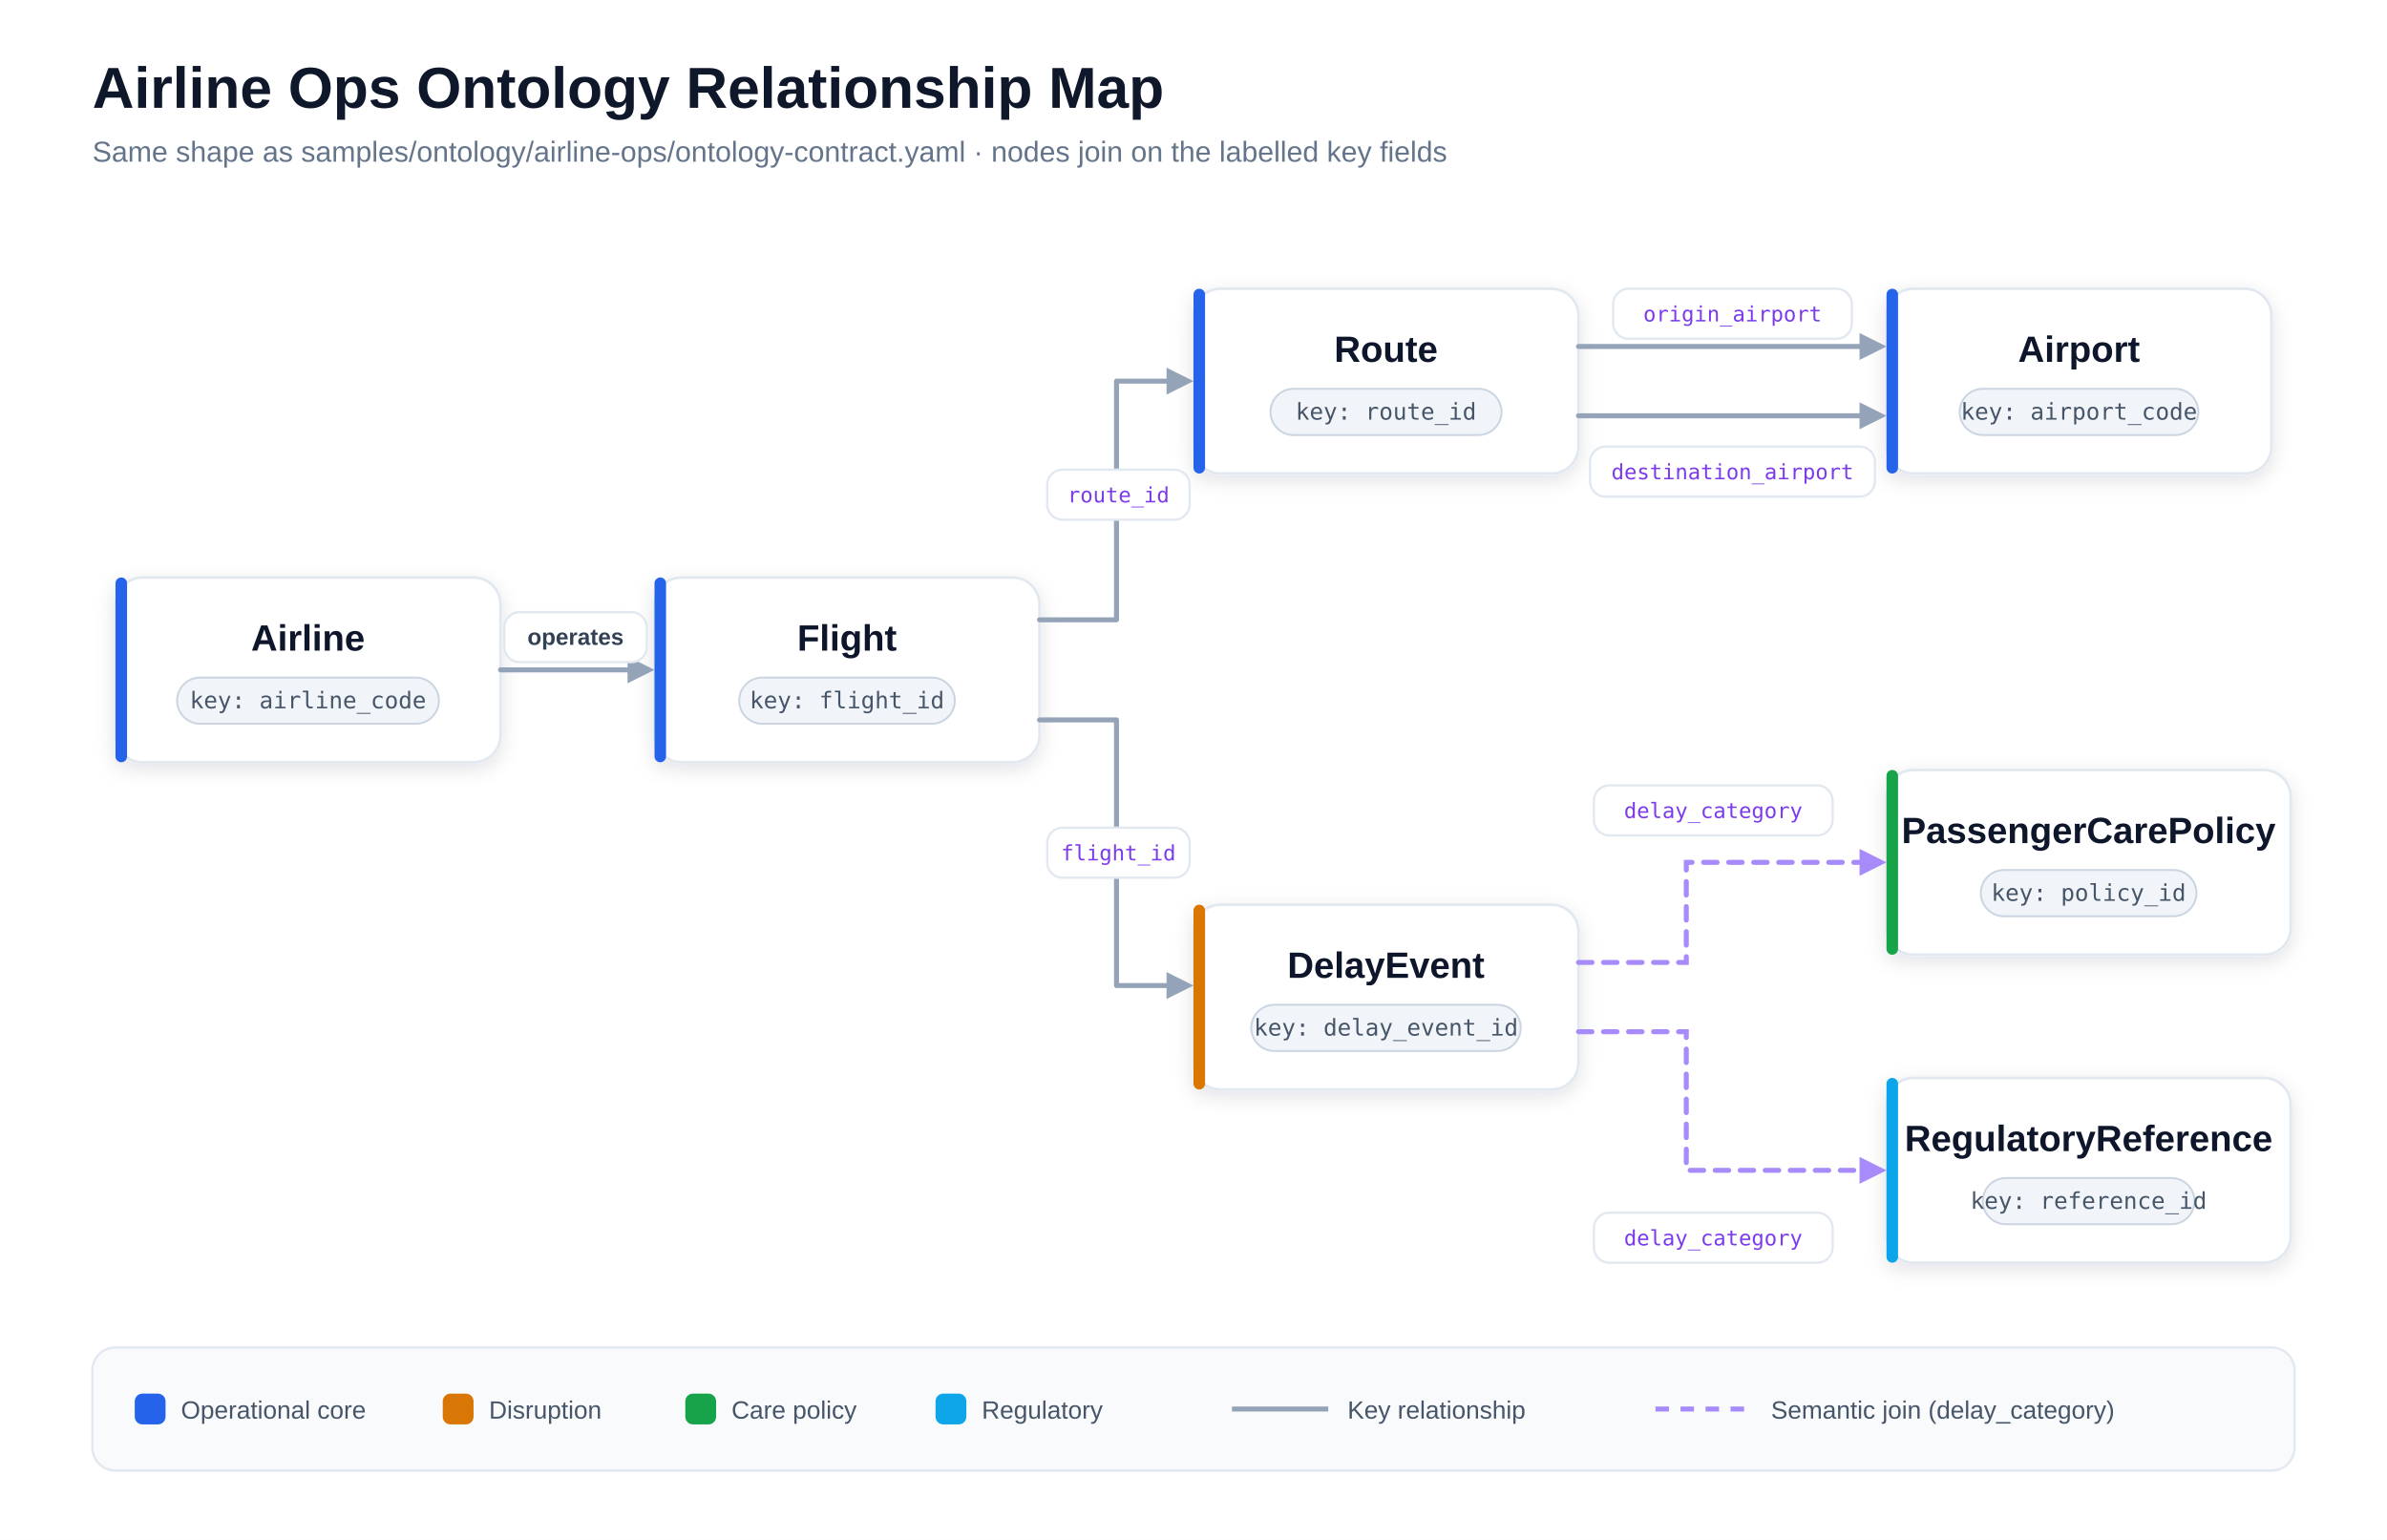
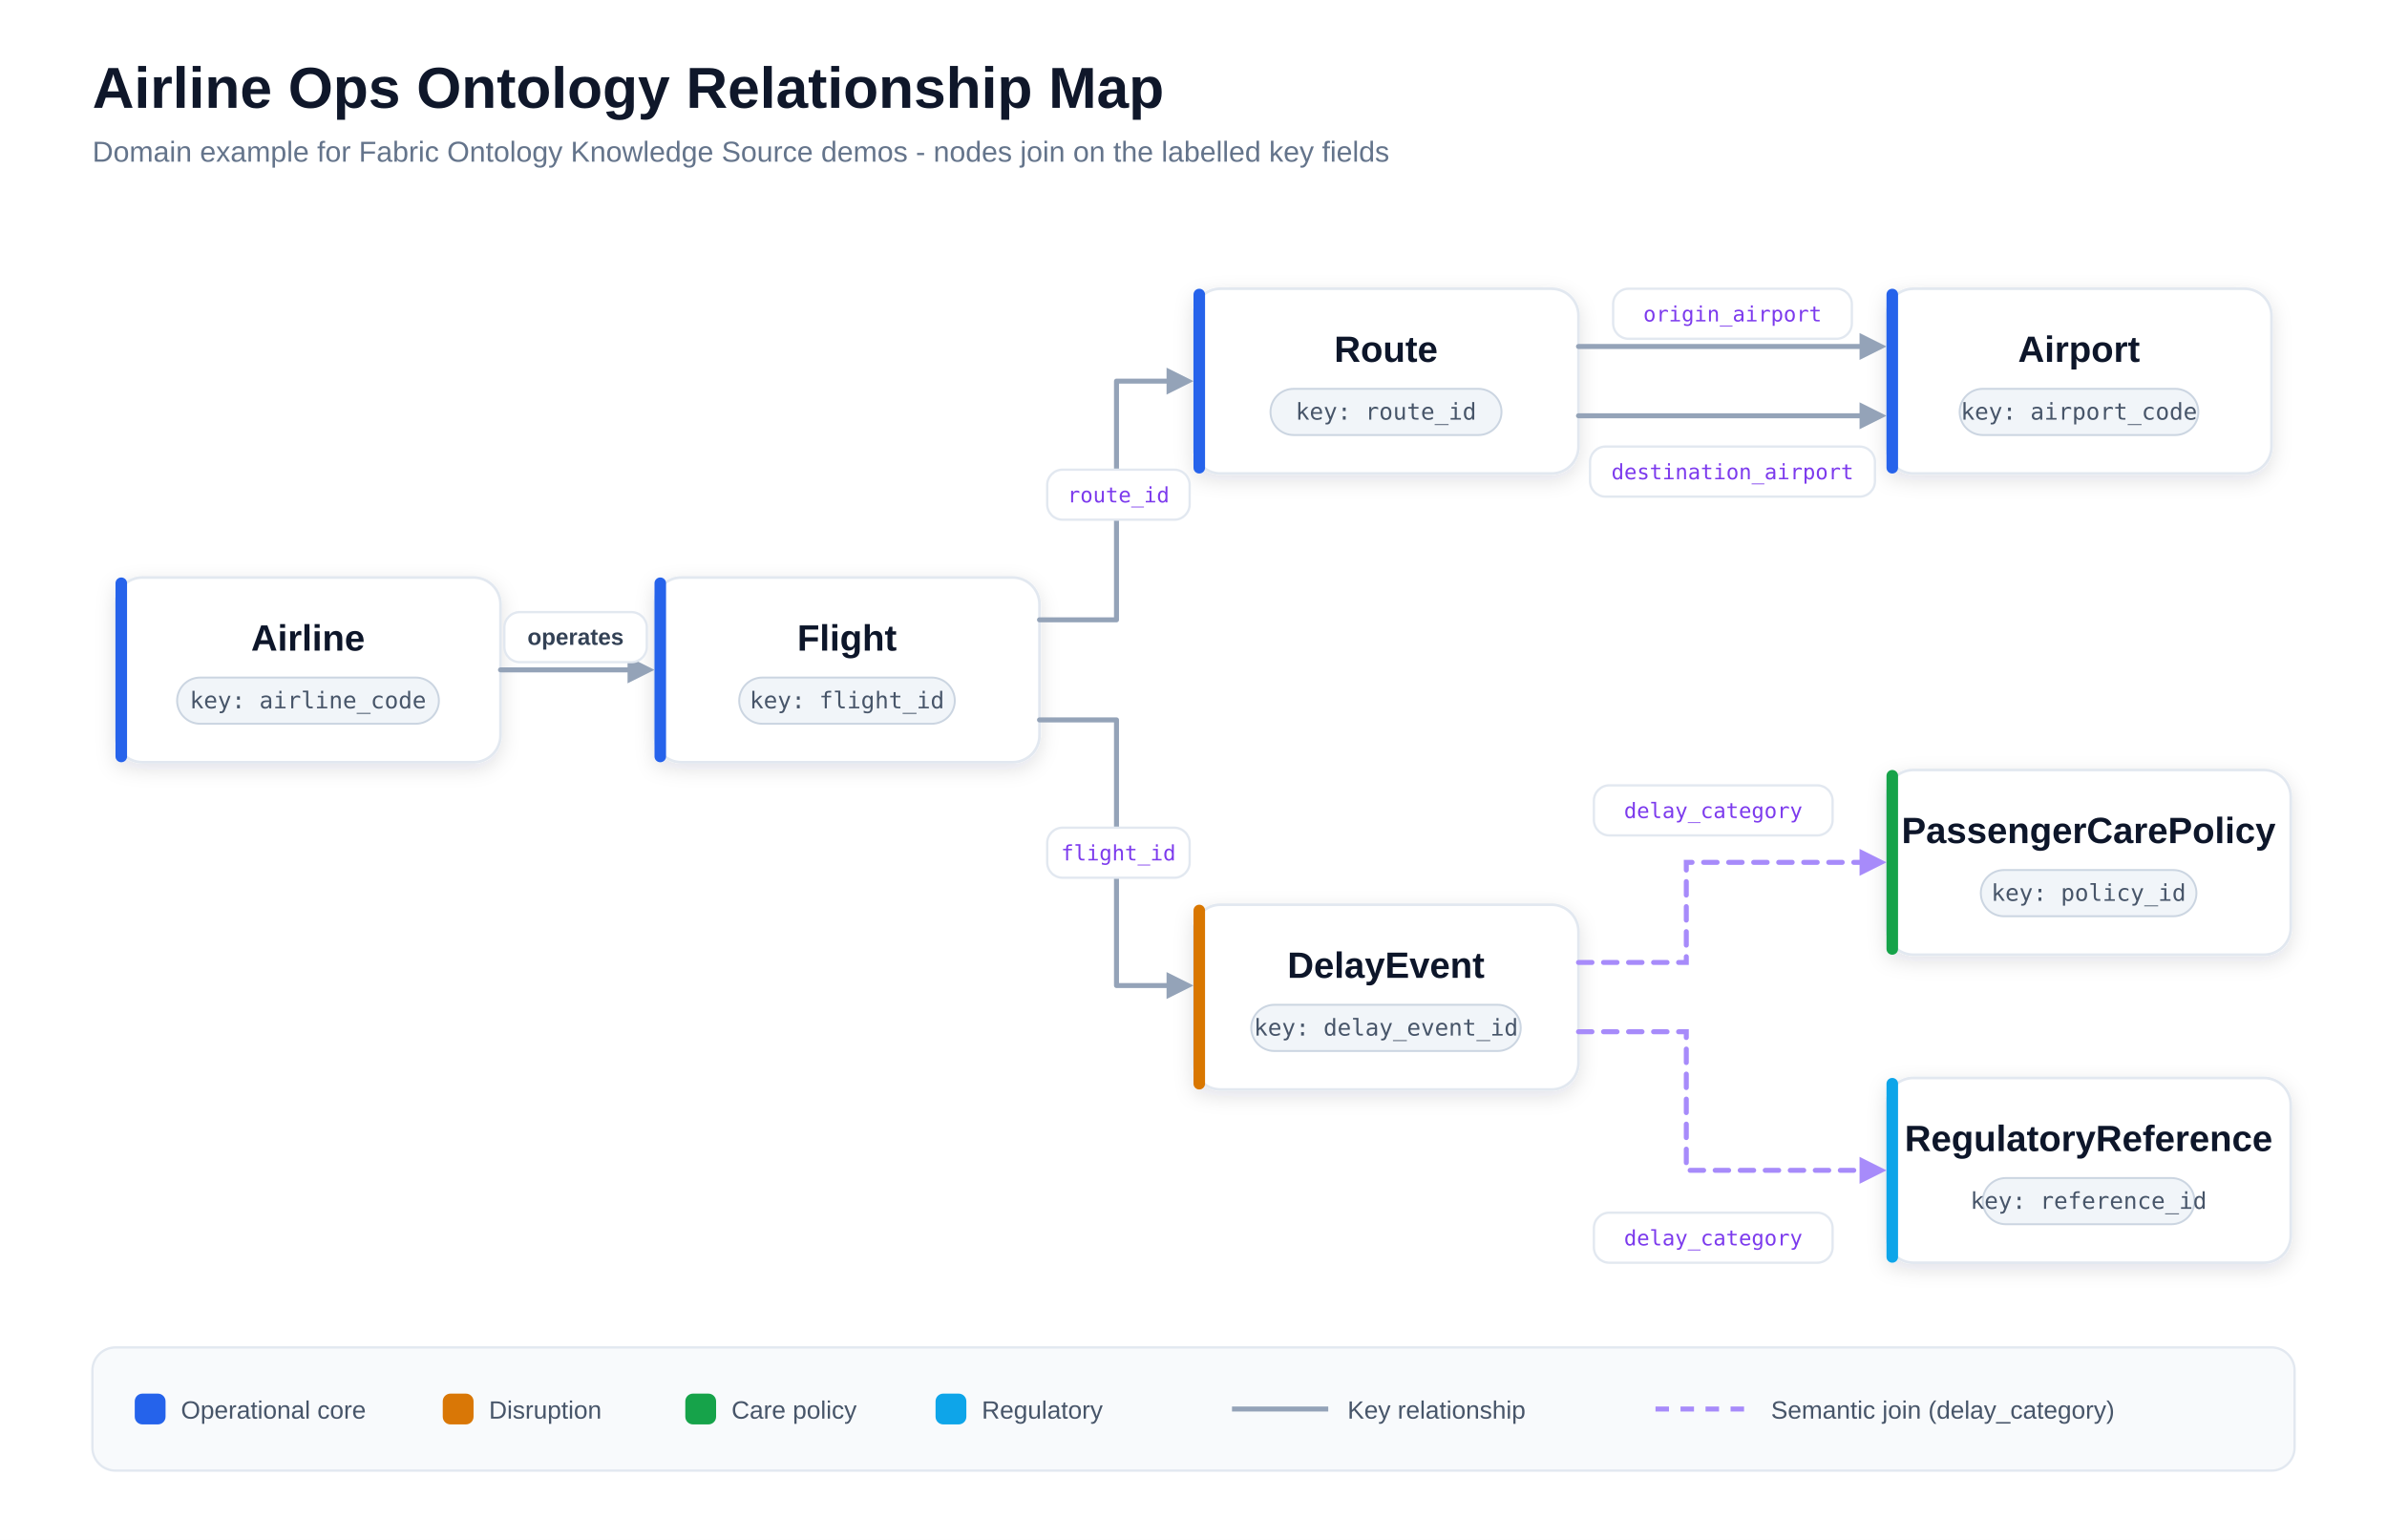
<svg xmlns="http://www.w3.org/2000/svg" width="1240" height="800" viewBox="0 0 1240 800" role="img" aria-labelledby="title desc">
  <defs>
    <style>
      .heading { font: 800 30px "Segoe UI", Arial, sans-serif; fill: #0f172a; }
      .sub { font: 15px "Segoe UI", Arial, sans-serif; fill: #64748b; }
      .node-title { font: 700 19px "Segoe UI", Arial, sans-serif; fill: #0f172a; }
      .key { font: 12px "SFMono-Regular", Consolas, monospace; fill: #475569; }
      .keypill { fill: #f1f5f9; stroke: #cbd5e1; stroke-width: 1; }
      .edge { fill: none; stroke: #94a3b8; stroke-width: 2.6; stroke-linecap: round; stroke-linejoin: round; }
      .edge-sem { fill: none; stroke: #a78bfa; stroke-width: 2.6; stroke-dasharray: 7 6; stroke-linecap: round; }
      .arrow { fill: #94a3b8; } .arrow-sem { fill: #a78bfa; }
      .elabel { fill: #ffffff; stroke: #e2e8f0; stroke-width: 1.2; }
      .etext { font: 600 12px "Segoe UI", Arial, sans-serif; fill: #334155; }
      .efield { font: 11px "SFMono-Regular", Consolas, monospace; fill: #7c3aed; }
      .card { fill: #ffffff; stroke: #e2e8f0; stroke-width: 1.4; }
      .leg { font: 13px "Segoe UI", Arial, sans-serif; fill: #475569; }
    </style>
    <filter id="sh" x="-20%" y="-20%" width="140%" height="140%">
      <feDropShadow dx="0" dy="3" stdDeviation="5" flood-color="#0f172a" flood-opacity="0.12" />
    </filter>
  </defs>
  <rect x="0" y="0" width="1240" height="800" fill="#ffffff" />
  <text class="heading" x="48" y="56">Airline Ops Ontology Relationship Map</text>
-   <text class="sub" x="48" y="84">Same shape as samples/ontology/airline-ops/ontology-contract.yaml · nodes join on the labelled key fields</text>
+   <text class="sub" x="48" y="84">Domain example for Fabric Ontology Knowledge Source demos - nodes join on the labelled key fields</text>
  <g filter="url(#sh)">
    <rect class="card" x="60" y="300" width="200" height="96" rx="14" />
    <rect x="60" y="300" width="6" height="96" rx="3" fill="#2563eb" />
    <text class="node-title" x="160" y="338" text-anchor="middle">Airline</text>
    <rect class="keypill" x="92" y="352" width="136" height="24" rx="12" />
    <text class="key" x="160" y="368" text-anchor="middle">key: airline_code</text>
  </g>
  <g filter="url(#sh)">
    <rect class="card" x="340" y="300" width="200" height="96" rx="14" />
    <rect x="340" y="300" width="6" height="96" rx="3" fill="#2563eb" />
    <text class="node-title" x="440" y="338" text-anchor="middle">Flight</text>
    <rect class="keypill" x="384" y="352" width="112" height="24" rx="12" />
    <text class="key" x="440" y="368" text-anchor="middle">key: flight_id</text>
  </g>
  <g filter="url(#sh)">
    <rect class="card" x="620" y="150" width="200" height="96" rx="14" />
    <rect x="620" y="150" width="6" height="96" rx="3" fill="#2563eb" />
    <text class="node-title" x="720" y="188" text-anchor="middle">Route</text>
    <rect class="keypill" x="660" y="202" width="120" height="24" rx="12" />
    <text class="key" x="720" y="218" text-anchor="middle">key: route_id</text>
  </g>
  <g filter="url(#sh)">
    <rect class="card" x="980" y="150" width="200" height="96" rx="14" />
    <rect x="980" y="150" width="6" height="96" rx="3" fill="#2563eb" />
    <text class="node-title" x="1080" y="188" text-anchor="middle">Airport</text>
    <rect class="keypill" x="1018" y="202" width="124" height="24" rx="12" />
    <text class="key" x="1080" y="218" text-anchor="middle">key: airport_code</text>
  </g>
  <g filter="url(#sh)">
    <rect class="card" x="620" y="470" width="200" height="96" rx="14" />
    <rect x="620" y="470" width="6" height="96" rx="3" fill="#d97706" />
    <text class="node-title" x="720" y="508" text-anchor="middle">DelayEvent</text>
    <rect class="keypill" x="650" y="522" width="140" height="24" rx="12" />
    <text class="key" x="720" y="538" text-anchor="middle">key: delay_event_id</text>
  </g>
  <g filter="url(#sh)">
    <rect class="card" x="980" y="400" width="210" height="96" rx="14" />
    <rect x="980" y="400" width="6" height="96" rx="3" fill="#16a34a" />
    <text class="node-title" x="1085" y="438" text-anchor="middle">PassengerCarePolicy</text>
    <rect class="keypill" x="1029" y="452" width="112" height="24" rx="12" />
    <text class="key" x="1085" y="468" text-anchor="middle">key: policy_id</text>
  </g>
  <g filter="url(#sh)">
    <rect class="card" x="980" y="560" width="210" height="96" rx="14" />
    <rect x="980" y="560" width="6" height="96" rx="3" fill="#0ea5e9" />
    <text class="node-title" x="1085" y="598" text-anchor="middle">RegulatoryReference</text>
    <rect class="keypill" x="1030" y="612" width="110" height="24" rx="12" />
    <text class="key" x="1085" y="628" text-anchor="middle">key: reference_id</text>
  </g>
  <path class="edge" d="M260,348 L326,348" />
  <polygon class="arrow" points="340,348 326,341 326,355" />
  <rect class="elabel" x="262" y="318" width="74" height="26" rx="8" />
  <text class="etext" x="299" y="335" text-anchor="middle">operates</text>
  <path class="edge" d="M540,322 L580,322 L580,198 L606,198" />
  <polygon class="arrow" points="620,198 606,191 606,205" />
  <rect class="elabel" x="544" y="244" width="74" height="26" rx="8" />
  <text class="efield" x="581" y="261" text-anchor="middle">route_id</text>
  <path class="edge" d="M820,180 L966,180" />
  <polygon class="arrow" points="980,180 966,173 966,187" />
  <rect class="elabel" x="838" y="150" width="124" height="26" rx="8" />
  <text class="efield" x="900" y="167" text-anchor="middle">origin_airport</text>
  <path class="edge" d="M820,216 L966,216" />
  <polygon class="arrow" points="980,216 966,209 966,223" />
  <rect class="elabel" x="826" y="232" width="148" height="26" rx="8" />
  <text class="efield" x="900" y="249" text-anchor="middle">destination_airport</text>
  <path class="edge" d="M540,374 L580,374 L580,512 L606,512" />
  <polygon class="arrow" points="620,512 606,505 606,519" />
  <rect class="elabel" x="544" y="430" width="74" height="26" rx="8" />
  <text class="efield" x="581" y="447" text-anchor="middle">flight_id</text>
  <path class="edge-sem" d="M820,500 L876,500 L876,448 L966,448" />
  <polygon class="arrow-sem" points="980,448 966,441 966,455" />
  <rect class="elabel" x="828" y="408" width="124" height="26" rx="8" />
  <text class="efield" x="890" y="425" text-anchor="middle">delay_category</text>
  <path class="edge-sem" d="M820,536 L876,536 L876,608 L966,608" />
  <polygon class="arrow-sem" points="980,608 966,601 966,615" />
  <rect class="elabel" x="828" y="630" width="124" height="26" rx="8" />
  <text class="efield" x="890" y="647" text-anchor="middle">delay_category</text>
  <rect x="48" y="700" width="1144" height="64" rx="12" fill="#f8fafc" stroke="#e2e8f0" stroke-width="1.2" />
  <rect x="70" y="724" width="16" height="16" rx="4" fill="#2563eb" />
  <text class="leg" x="94" y="737">Operational core</text>
  <rect x="230" y="724" width="16" height="16" rx="4" fill="#d97706" />
  <text class="leg" x="254" y="737">Disruption</text>
  <rect x="356" y="724" width="16" height="16" rx="4" fill="#16a34a" />
  <text class="leg" x="380" y="737">Care policy</text>
  <rect x="486" y="724" width="16" height="16" rx="4" fill="#0ea5e9" />
  <text class="leg" x="510" y="737">Regulatory</text>
  <line x1="640" y1="732" x2="690" y2="732" stroke="#94a3b8" stroke-width="2.6" />
  <text class="leg" x="700" y="737">Key relationship</text>
  <line x1="860" y1="732" x2="910" y2="732" stroke="#a78bfa" stroke-width="2.6" stroke-dasharray="7 6" />
  <text class="leg" x="920" y="737">Semantic join (delay_category)</text>
</svg>
